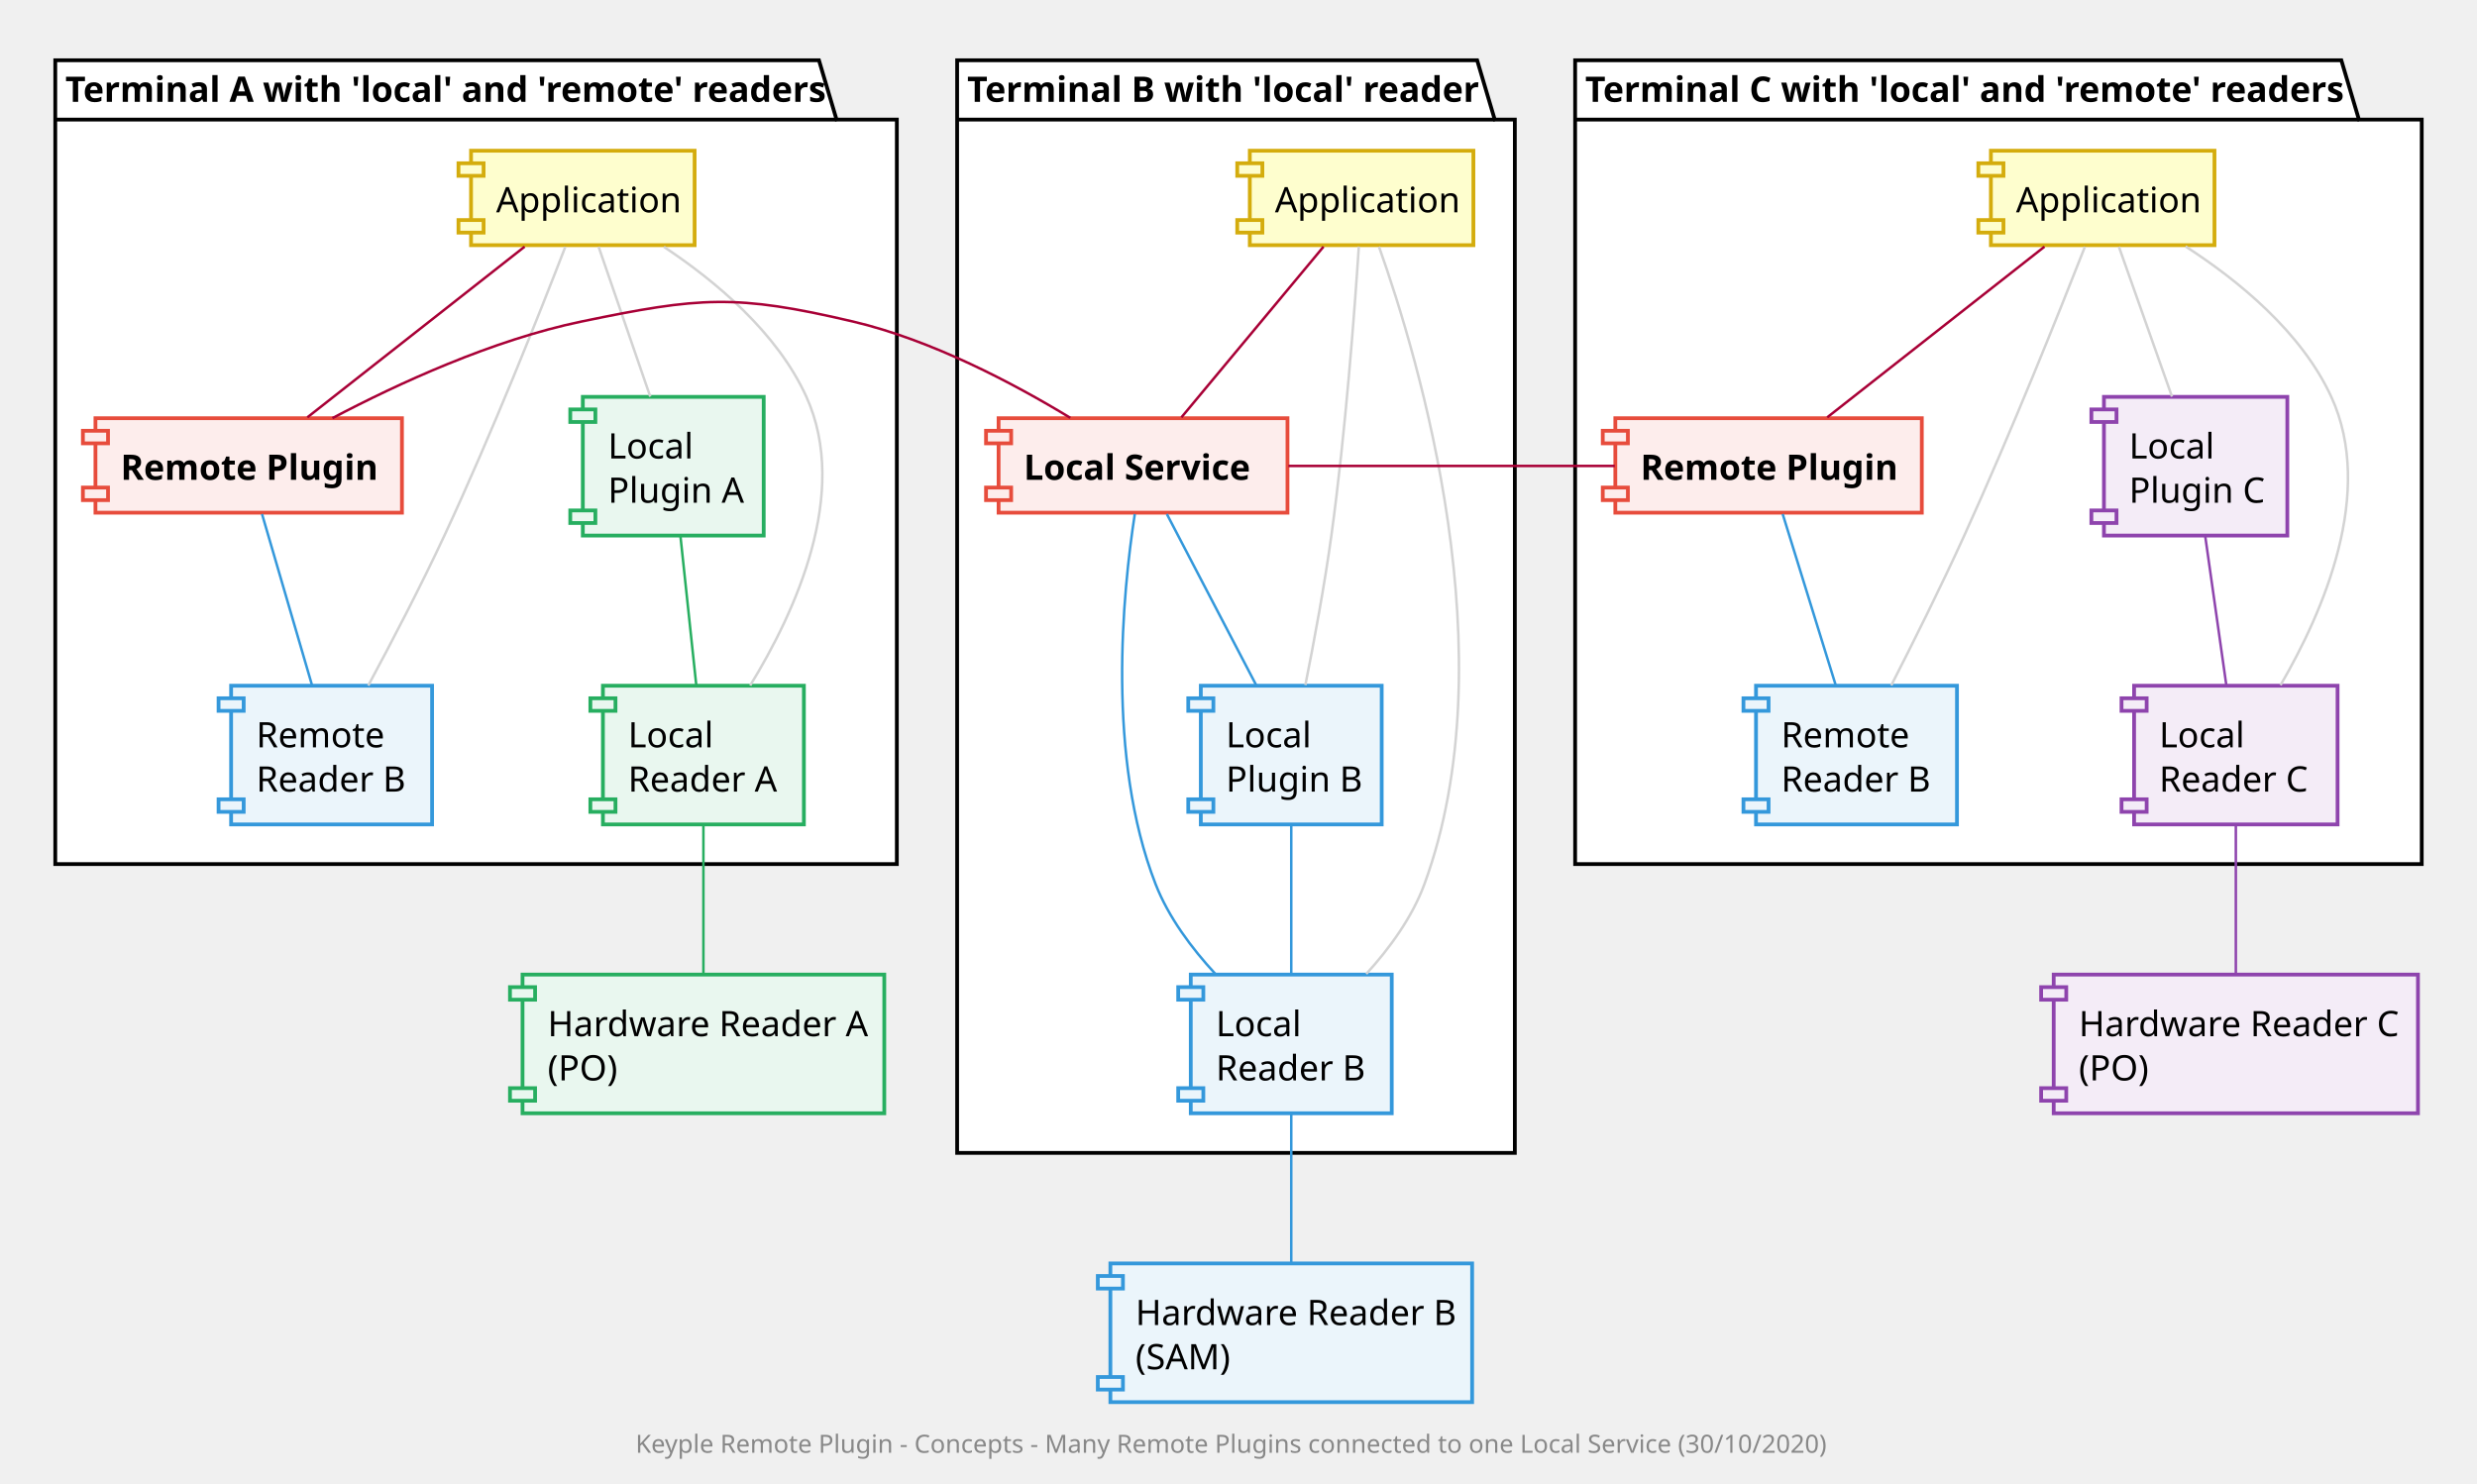
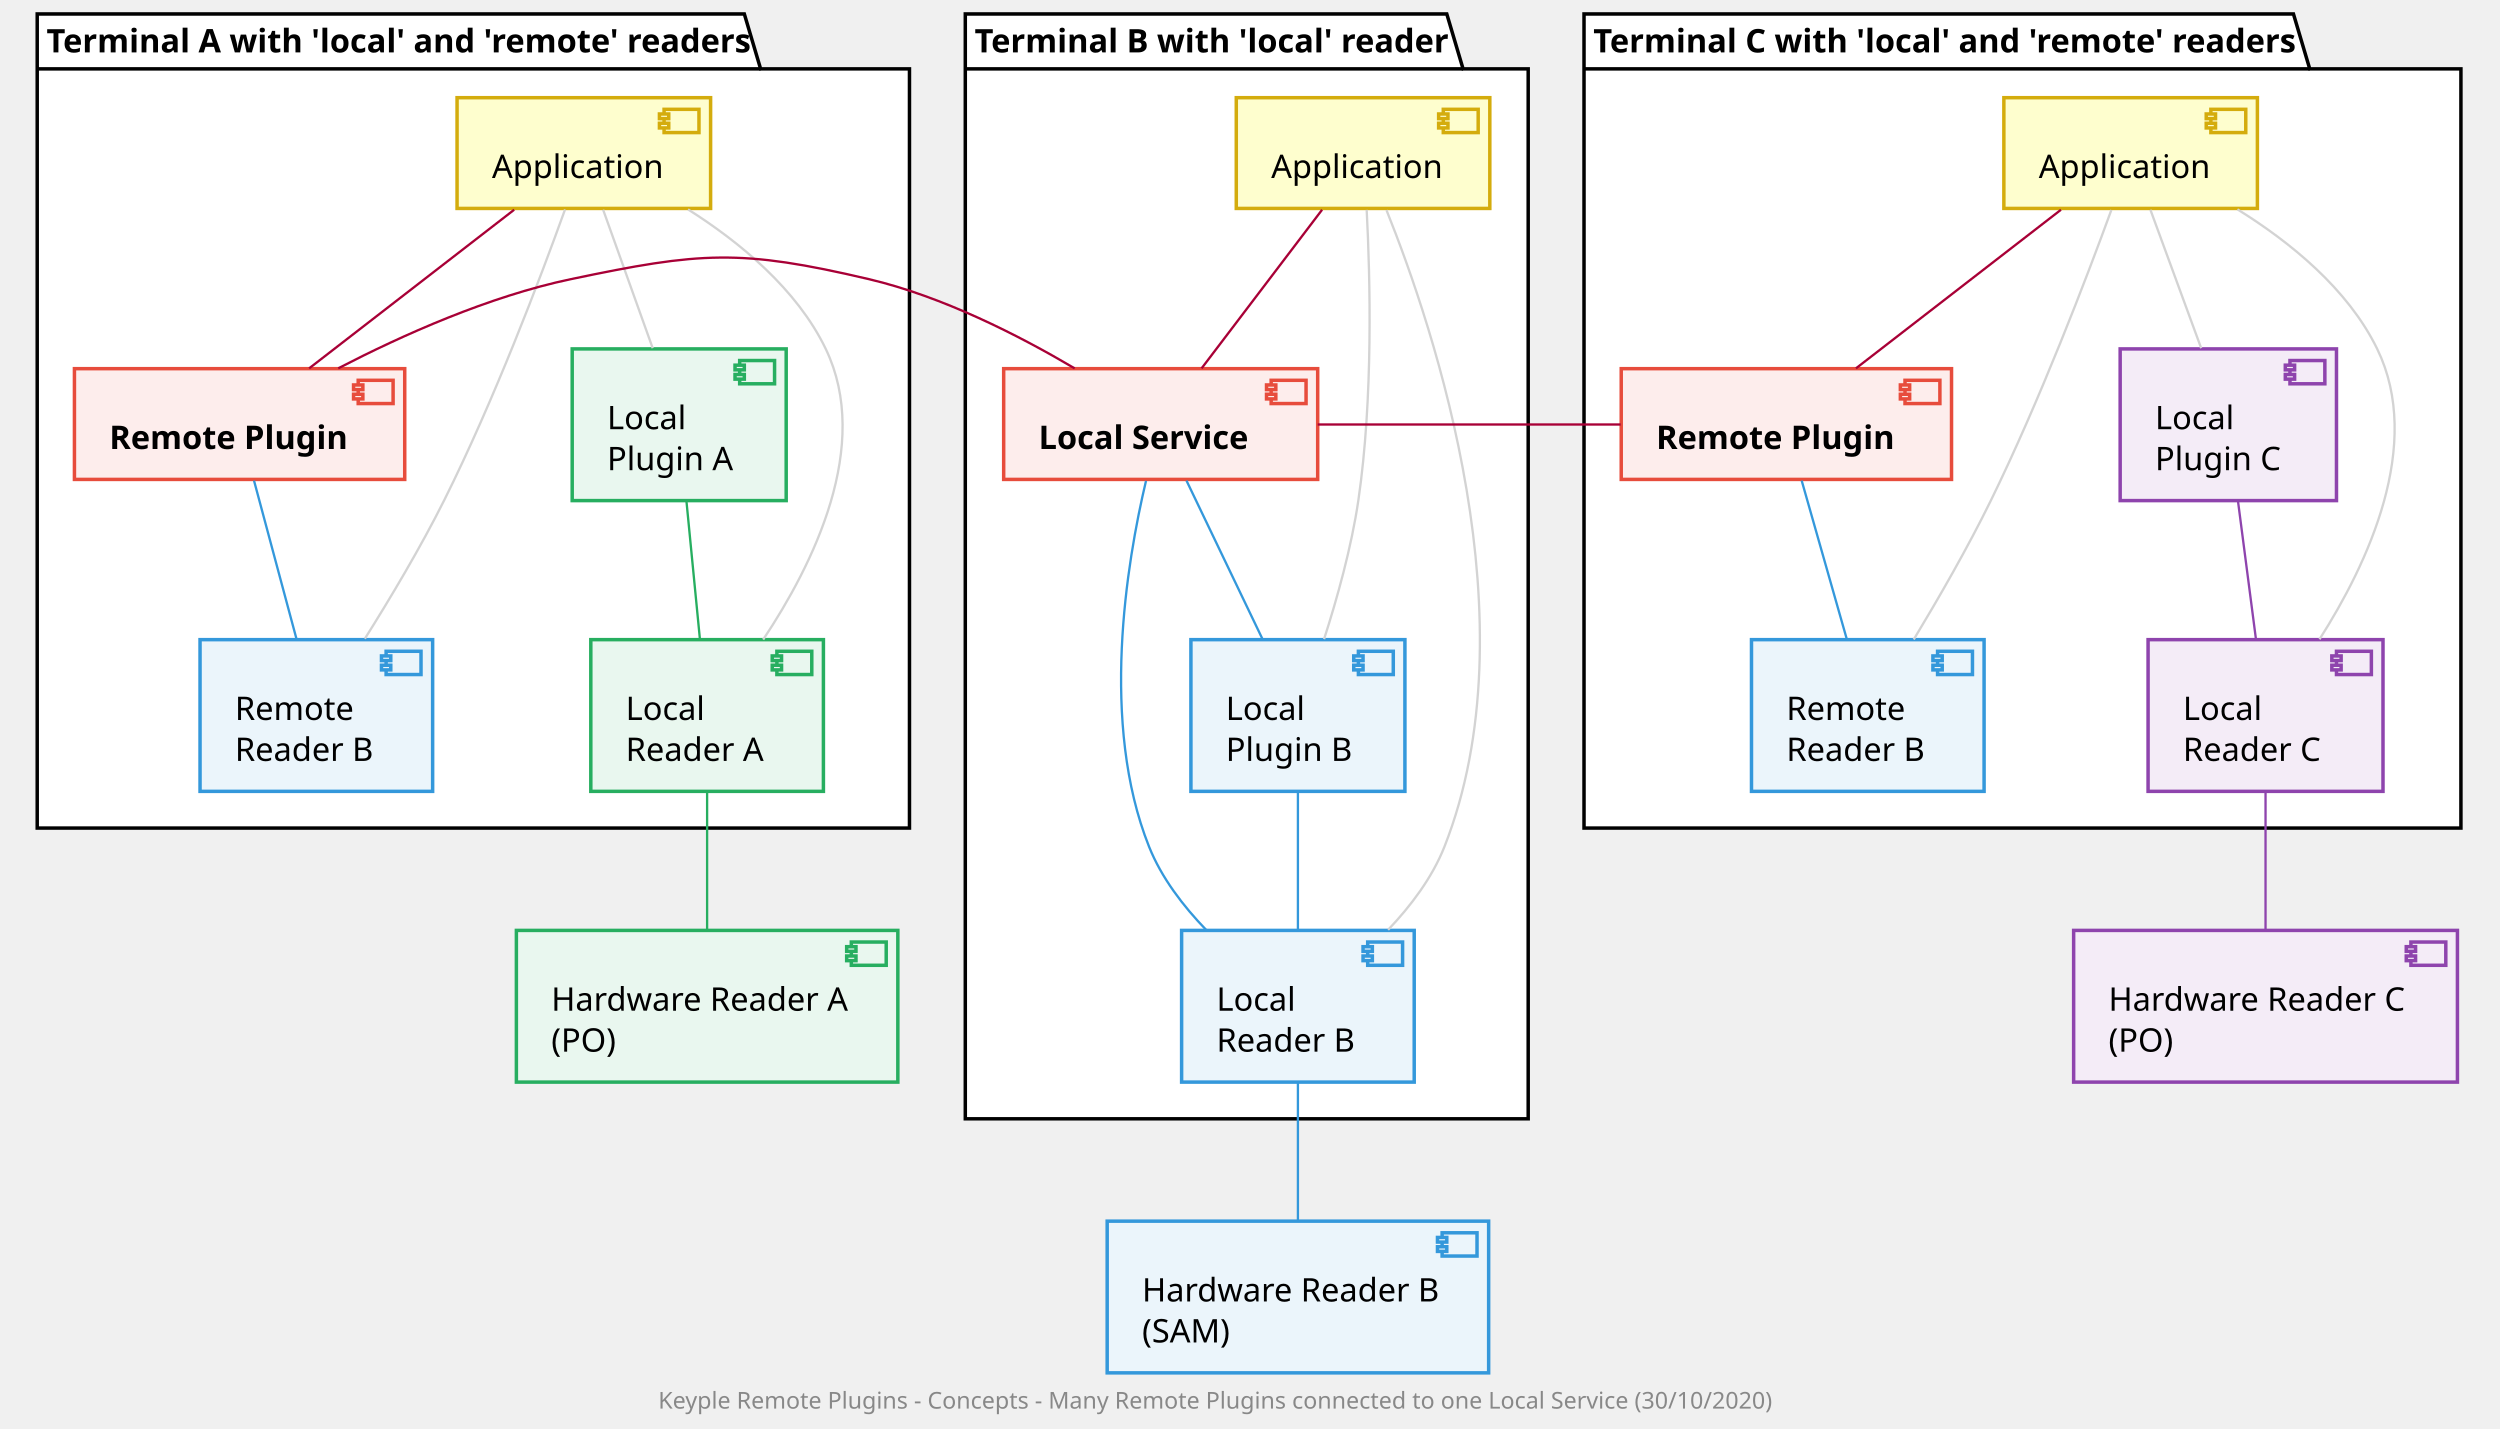
- <svg xmlns="http://www.w3.org/2000/svg" contentScriptType="application/ecmascript" contentStyleType="text/css" height="1477.5px" preserveAspectRatio="none" style="width:2465px;height:1477px;" version="1.1" viewBox="0 0 2465 1477" width="2465px" zoomAndPan="magnify">
+ <svg xmlns="http://www.w3.org/2000/svg" contentScriptType="application/ecmascript" contentStyleType="text/css" height="1535px" preserveAspectRatio="none" style="width:2687px;height:1535px;" version="1.1" viewBox="0 0 2687 1535" width="2687.5px" zoomAndPan="magnify">
  <defs />
  <g>
-     <polygon fill="#FFFFFF" points="55,60,815,60,832.5,119.023,892.5,119.023,892.5,860,55,860,55,60" style="stroke: #000000; stroke-width: 3.75;" />
-     <line style="stroke: #000000; stroke-width: 3.75;" x1="55" x2="832.5" y1="119.023" y2="119.023" />
-     <text fill="#000000" font-family="sans-serif" font-size="35" font-weight="bold" lengthAdjust="spacingAndGlyphs" textLength="745" x="65" y="101.333">Terminal A with 'local' and 'remote' readers</text>
-     <polygon fill="#FFFFFF" points="952.5,60,1470,60,1487.5,119.023,1507.5,119.023,1507.5,1147.5,952.5,1147.5,952.5,60" style="stroke: #000000; stroke-width: 3.75;" />
-     <line style="stroke: #000000; stroke-width: 3.75;" x1="952.5" x2="1487.5" y1="119.023" y2="119.023" />
-     <text fill="#000000" font-family="sans-serif" font-size="35" font-weight="bold" lengthAdjust="spacingAndGlyphs" textLength="502.5" x="962.5" y="101.333">Terminal B with 'local' reader</text>
-     <polygon fill="#FFFFFF" points="1567.5,60,2330,60,2347.5,119.023,2410,119.023,2410,860,1567.5,860,1567.5,60" style="stroke: #000000; stroke-width: 3.75;" />
-     <line style="stroke: #000000; stroke-width: 3.75;" x1="1567.5" x2="2347.5" y1="119.023" y2="119.023" />
-     <text fill="#000000" font-family="sans-serif" font-size="35" font-weight="bold" lengthAdjust="spacingAndGlyphs" textLength="747.5" x="1577.5" y="101.333">Terminal C with 'local' and 'remote' readers</text>
-     <rect fill="#FEFECE" height="94.023" style="stroke: #D4AC0D; stroke-width: 3.75;" width="222.5" x="468.75" y="150" />
-     <rect fill="#FEFECE" height="12.5" style="stroke: #D4AC0D; stroke-width: 3.75;" width="25" x="456.25" y="162.5" />
-     <rect fill="#FEFECE" height="12.5" style="stroke: #D4AC0D; stroke-width: 3.75;" width="25" x="456.25" y="219.023" />
-     <text fill="#000000" font-family="sans-serif" font-size="35" lengthAdjust="spacingAndGlyphs" textLength="172.5" x="493.75" y="211.333">Application</text>
-     <rect fill="#FDEDEC" height="94.023" style="stroke: #E74C3C; stroke-width: 3.75;" width="305" x="95" y="416.25" />
-     <rect fill="#FDEDEC" height="12.5" style="stroke: #E74C3C; stroke-width: 3.75;" width="25" x="82.5" y="428.75" />
-     <rect fill="#FDEDEC" height="12.5" style="stroke: #E74C3C; stroke-width: 3.75;" width="25" x="82.5" y="485.273" />
-     <text fill="#000000" font-family="sans-serif" font-size="35" font-weight="bold" lengthAdjust="spacingAndGlyphs" textLength="255" x="120" y="477.583">Remote Plugin</text>
-     <rect fill="#EBF5FB" height="138.047" style="stroke: #3498DB; stroke-width: 3.75;" width="200" x="230" y="682.5" />
-     <rect fill="#EBF5FB" height="12.5" style="stroke: #3498DB; stroke-width: 3.75;" width="25" x="217.5" y="695" />
-     <rect fill="#EBF5FB" height="12.5" style="stroke: #3498DB; stroke-width: 3.75;" width="25" x="217.5" y="795.547" />
-     <text fill="#000000" font-family="sans-serif" font-size="35" lengthAdjust="spacingAndGlyphs" textLength="122.5" x="255" y="743.833">Remote</text>
-     <text fill="#000000" font-family="sans-serif" font-size="35" lengthAdjust="spacingAndGlyphs" textLength="150" x="255" y="787.856">Reader B</text>
-     <rect fill="#E9F7EF" height="138.047" style="stroke: #27AE60; stroke-width: 3.75;" width="180" x="580" y="395" />
-     <rect fill="#E9F7EF" height="12.5" style="stroke: #27AE60; stroke-width: 3.75;" width="25" x="567.5" y="407.5" />
-     <rect fill="#E9F7EF" height="12.5" style="stroke: #27AE60; stroke-width: 3.75;" width="25" x="567.5" y="508.047" />
-     <text fill="#000000" font-family="sans-serif" font-size="35" lengthAdjust="spacingAndGlyphs" textLength="85" x="605" y="456.333">Local</text>
-     <text fill="#000000" font-family="sans-serif" font-size="35" lengthAdjust="spacingAndGlyphs" textLength="130" x="605" y="500.356">Plugin A</text>
-     <rect fill="#E9F7EF" height="138.047" style="stroke: #27AE60; stroke-width: 3.75;" width="200" x="600" y="682.5" />
-     <rect fill="#E9F7EF" height="12.5" style="stroke: #27AE60; stroke-width: 3.75;" width="25" x="587.5" y="695" />
-     <rect fill="#E9F7EF" height="12.5" style="stroke: #27AE60; stroke-width: 3.75;" width="25" x="587.5" y="795.547" />
-     <text fill="#000000" font-family="sans-serif" font-size="35" lengthAdjust="spacingAndGlyphs" textLength="85" x="625" y="743.833">Local</text>
-     <text fill="#000000" font-family="sans-serif" font-size="35" lengthAdjust="spacingAndGlyphs" textLength="150" x="625" y="787.856">Reader A</text>
-     <rect fill="#FEFECE" height="94.023" style="stroke: #D4AC0D; stroke-width: 3.75;" width="222.5" x="1243.75" y="150" />
-     <rect fill="#FEFECE" height="12.5" style="stroke: #D4AC0D; stroke-width: 3.75;" width="25" x="1231.25" y="162.5" />
-     <rect fill="#FEFECE" height="12.5" style="stroke: #D4AC0D; stroke-width: 3.75;" width="25" x="1231.25" y="219.023" />
-     <text fill="#000000" font-family="sans-serif" font-size="35" lengthAdjust="spacingAndGlyphs" textLength="172.5" x="1268.75" y="211.333">Application</text>
-     <rect fill="#FDEDEC" height="94.023" style="stroke: #E74C3C; stroke-width: 3.75;" width="287.5" x="993.75" y="416.25" />
-     <rect fill="#FDEDEC" height="12.5" style="stroke: #E74C3C; stroke-width: 3.75;" width="25" x="981.25" y="428.75" />
-     <rect fill="#FDEDEC" height="12.5" style="stroke: #E74C3C; stroke-width: 3.75;" width="25" x="981.25" y="485.273" />
-     <text fill="#000000" font-family="sans-serif" font-size="35" font-weight="bold" lengthAdjust="spacingAndGlyphs" textLength="237.5" x="1018.75" y="477.583">Local Service</text>
-     <rect fill="#EBF5FB" height="138.047" style="stroke: #3498DB; stroke-width: 3.75;" width="180" x="1195" y="682.5" />
-     <rect fill="#EBF5FB" height="12.5" style="stroke: #3498DB; stroke-width: 3.75;" width="25" x="1182.5" y="695" />
-     <rect fill="#EBF5FB" height="12.5" style="stroke: #3498DB; stroke-width: 3.75;" width="25" x="1182.5" y="795.547" />
-     <text fill="#000000" font-family="sans-serif" font-size="35" lengthAdjust="spacingAndGlyphs" textLength="85" x="1220" y="743.833">Local</text>
-     <text fill="#000000" font-family="sans-serif" font-size="35" lengthAdjust="spacingAndGlyphs" textLength="130" x="1220" y="787.856">Plugin B</text>
-     <rect fill="#EBF5FB" height="138.047" style="stroke: #3498DB; stroke-width: 3.75;" width="200" x="1185" y="970" />
-     <rect fill="#EBF5FB" height="12.5" style="stroke: #3498DB; stroke-width: 3.75;" width="25" x="1172.5" y="982.5" />
-     <rect fill="#EBF5FB" height="12.5" style="stroke: #3498DB; stroke-width: 3.75;" width="25" x="1172.5" y="1083.047" />
-     <text fill="#000000" font-family="sans-serif" font-size="35" lengthAdjust="spacingAndGlyphs" textLength="85" x="1210" y="1031.333">Local</text>
-     <text fill="#000000" font-family="sans-serif" font-size="35" lengthAdjust="spacingAndGlyphs" textLength="150" x="1210" y="1075.356">Reader B</text>
-     <rect fill="#FEFECE" height="94.023" style="stroke: #D4AC0D; stroke-width: 3.75;" width="222.5" x="1981.25" y="150" />
-     <rect fill="#FEFECE" height="12.5" style="stroke: #D4AC0D; stroke-width: 3.75;" width="25" x="1968.75" y="162.5" />
-     <rect fill="#FEFECE" height="12.5" style="stroke: #D4AC0D; stroke-width: 3.75;" width="25" x="1968.75" y="219.023" />
-     <text fill="#000000" font-family="sans-serif" font-size="35" lengthAdjust="spacingAndGlyphs" textLength="172.5" x="2006.25" y="211.333">Application</text>
-     <rect fill="#FDEDEC" height="94.023" style="stroke: #E74C3C; stroke-width: 3.75;" width="305" x="1607.5" y="416.25" />
-     <rect fill="#FDEDEC" height="12.5" style="stroke: #E74C3C; stroke-width: 3.75;" width="25" x="1595" y="428.75" />
-     <rect fill="#FDEDEC" height="12.5" style="stroke: #E74C3C; stroke-width: 3.75;" width="25" x="1595" y="485.273" />
-     <text fill="#000000" font-family="sans-serif" font-size="35" font-weight="bold" lengthAdjust="spacingAndGlyphs" textLength="255" x="1632.5" y="477.583">Remote Plugin</text>
-     <rect fill="#EBF5FB" height="138.047" style="stroke: #3498DB; stroke-width: 3.75;" width="200" x="1747.5" y="682.5" />
-     <rect fill="#EBF5FB" height="12.5" style="stroke: #3498DB; stroke-width: 3.75;" width="25" x="1735" y="695" />
-     <rect fill="#EBF5FB" height="12.5" style="stroke: #3498DB; stroke-width: 3.75;" width="25" x="1735" y="795.547" />
-     <text fill="#000000" font-family="sans-serif" font-size="35" lengthAdjust="spacingAndGlyphs" textLength="122.5" x="1772.5" y="743.833">Remote</text>
-     <text fill="#000000" font-family="sans-serif" font-size="35" lengthAdjust="spacingAndGlyphs" textLength="150" x="1772.5" y="787.856">Reader B</text>
-     <rect fill="#F4ECF7" height="138.047" style="stroke: #8E44AD; stroke-width: 3.75;" width="182.5" x="2093.75" y="395" />
-     <rect fill="#F4ECF7" height="12.5" style="stroke: #8E44AD; stroke-width: 3.75;" width="25" x="2081.25" y="407.5" />
-     <rect fill="#F4ECF7" height="12.5" style="stroke: #8E44AD; stroke-width: 3.75;" width="25" x="2081.25" y="508.047" />
-     <text fill="#000000" font-family="sans-serif" font-size="35" lengthAdjust="spacingAndGlyphs" textLength="85" x="2118.75" y="456.333">Local</text>
-     <text fill="#000000" font-family="sans-serif" font-size="35" lengthAdjust="spacingAndGlyphs" textLength="132.5" x="2118.75" y="500.356">Plugin C</text>
-     <rect fill="#F4ECF7" height="138.047" style="stroke: #8E44AD; stroke-width: 3.75;" width="202.5" x="2123.75" y="682.5" />
-     <rect fill="#F4ECF7" height="12.5" style="stroke: #8E44AD; stroke-width: 3.75;" width="25" x="2111.25" y="695" />
-     <rect fill="#F4ECF7" height="12.5" style="stroke: #8E44AD; stroke-width: 3.75;" width="25" x="2111.25" y="795.547" />
-     <text fill="#000000" font-family="sans-serif" font-size="35" lengthAdjust="spacingAndGlyphs" textLength="85" x="2148.75" y="743.833">Local</text>
-     <text fill="#000000" font-family="sans-serif" font-size="35" lengthAdjust="spacingAndGlyphs" textLength="152.5" x="2148.75" y="787.856">Reader C</text>
-     <rect fill="#E9F7EF" height="138.047" style="stroke: #27AE60; stroke-width: 3.75;" width="360" x="520" y="970" />
-     <rect fill="#E9F7EF" height="12.5" style="stroke: #27AE60; stroke-width: 3.75;" width="25" x="507.5" y="982.5" />
-     <rect fill="#E9F7EF" height="12.5" style="stroke: #27AE60; stroke-width: 3.75;" width="25" x="507.5" y="1083.047" />
-     <text fill="#000000" font-family="sans-serif" font-size="35" lengthAdjust="spacingAndGlyphs" textLength="310" x="545" y="1031.333">Hardware Reader A</text>
-     <text fill="#000000" font-family="sans-serif" font-size="35" lengthAdjust="spacingAndGlyphs" textLength="75" x="545" y="1075.356">(PO)</text>
-     <rect fill="#EBF5FB" height="138.047" style="stroke: #3498DB; stroke-width: 3.75;" width="360" x="1105" y="1257.5" />
-     <rect fill="#EBF5FB" height="12.5" style="stroke: #3498DB; stroke-width: 3.75;" width="25" x="1092.5" y="1270" />
-     <rect fill="#EBF5FB" height="12.5" style="stroke: #3498DB; stroke-width: 3.75;" width="25" x="1092.5" y="1370.547" />
-     <text fill="#000000" font-family="sans-serif" font-size="35" lengthAdjust="spacingAndGlyphs" textLength="310" x="1130" y="1318.833">Hardware Reader B</text>
-     <text fill="#000000" font-family="sans-serif" font-size="35" lengthAdjust="spacingAndGlyphs" textLength="97.5" x="1130" y="1362.856">(SAM)</text>
-     <rect fill="#F4ECF7" height="138.047" style="stroke: #8E44AD; stroke-width: 3.75;" width="362.5" x="2043.75" y="970" />
-     <rect fill="#F4ECF7" height="12.5" style="stroke: #8E44AD; stroke-width: 3.75;" width="25" x="2031.25" y="982.5" />
-     <rect fill="#F4ECF7" height="12.5" style="stroke: #8E44AD; stroke-width: 3.75;" width="25" x="2031.25" y="1083.047" />
-     <text fill="#000000" font-family="sans-serif" font-size="35" lengthAdjust="spacingAndGlyphs" textLength="312.5" x="2068.75" y="1031.333">Hardware Reader C</text>
-     <text fill="#000000" font-family="sans-serif" font-size="35" lengthAdjust="spacingAndGlyphs" textLength="75" x="2068.75" y="1075.356">(PO)</text>
-     <path d="M522.082,245.507 C461.428,293.165 366.692,367.598 305.87,415.387 " fill="none" id="appA-remotePluginA" style="stroke: #A80036; stroke-width: 2.5;" />
-     <path d="M562.56,245.722 C537.585,310.33 489.45,431.707 442.5,532.5 C418.735,583.523 389.298,639.898 366.498,682.293 " fill="none" id="appA-remoteReaderA" style="stroke: #D3D3D3; stroke-width: 2.5;" />
-     <path d="M595.678,245.507 C609.88,286.733 630.982,347.993 647.077,394.712 " fill="none" id="appA-localPluginA" style="stroke: #D3D3D3; stroke-width: 2.5;" />
-     <path d="M660.702,245.688 C711.768,279.567 773.447,330.908 802.5,395 C845.925,490.8 791.22,609.548 746.565,682.195 " fill="none" id="appA-localReaderA" style="stroke: #D3D3D3; stroke-width: 2.5;" />
-     <path d="M260.755,511.637 C274.238,557.805 295.275,629.84 310.625,682.405 " fill="none" id="remotePluginA-remoteReaderA" style="stroke: #3498DB; stroke-width: 2.5;" />
-     <path d="M677.11,533.197 C681.893,578.232 688.17,637.35 692.942,682.283 " fill="none" id="localPluginA-localReaderA" style="stroke: #27AE60; stroke-width: 2.5;" />
-     <path d="M700,820.697 C700,865.732 700,924.85 700,969.783 " fill="none" id="localReaderA-readerA" style="stroke: #27AE60; stroke-width: 2.5;" />
-     <path d="M330.8,416.175 C395.95,381.842 490.055,338.415 578.75,320 C696.245,295.605 731.938,292.53 848.75,320 C927.247,338.46 1008.798,381.635 1065.13,415.88 " fill="none" id="remotePluginA-localServiceB" style="stroke: #A80036; stroke-width: 2.5;" />
-     <path d="M1317.115,245.507 C1277.438,293.165 1215.47,367.598 1175.68,415.387 " fill="none" id="appB-localServiceB" style="stroke: #A80036; stroke-width: 2.5;" />
-     <path d="M1352.25,245.327 C1348.055,309.465 1339.033,430.29 1325,532.5 C1318.092,582.808 1307.565,639.212 1299.045,681.798 " fill="none" id="appB-localPluginB" style="stroke: #D3D3D3; stroke-width: 2.5;" />
-     <path d="M1372.293,245.49 C1412.092,357.41 1500.602,653.51 1417.5,880 C1405.37,913.058 1382.807,943.913 1359.693,969.327 " fill="none" id="appB-localReaderB" style="stroke: #D3D3D3; stroke-width: 2.5;" />
-     <path d="M1161.197,511.637 C1185.303,557.805 1222.915,629.84 1250.36,682.405 " fill="none" id="localServiceB-localPluginB" style="stroke: #3498DB; stroke-width: 2.5;" />
-     <path d="M1129.3,511.673 C1117.213,589.98 1100.97,754.105 1150,880 C1162.88,913.072 1185.987,943.933 1209.485,969.345 " fill="none" id="localServiceB-localReaderB" style="stroke: #3498DB; stroke-width: 2.5;" />
-     <path d="M1285,820.697 C1285,865.732 1285,924.85 1285,969.783 " fill="none" id="localPluginB-localReaderB" style="stroke: #3498DB; stroke-width: 2.5;" />
-     <path d="M1285,1108.197 C1285,1153.231 1285,1212.35 1285,1257.282 " fill="none" id="localReaderB-readerB" style="stroke: #3498DB; stroke-width: 2.5;" />
-     <path d="M1282.182,463.75 C1390.438,463.75 1498.693,463.75 1606.95,463.75 " fill="none" id="localServiceB-remotePluginC" style="stroke: #A80036; stroke-width: 2.5;" />
-     <path d="M2034.582,245.507 C1973.928,293.165 1879.193,367.598 1818.37,415.387 " fill="none" id="appC-remotePluginC" style="stroke: #A80036; stroke-width: 2.5;" />
-     <path d="M2074.802,245.602 C2049.52,310.07 2001.02,431.28 1955,532.5 C1931.92,583.263 1903.807,639.648 1882.118,682.112 " fill="none" id="appC-remoteReaderC" style="stroke: #D3D3D3; stroke-width: 2.5;" />
-     <path d="M2108.613,245.507 C2123.21,286.733 2144.9,347.993 2161.443,394.712 " fill="none" id="appC-localPluginC" style="stroke: #D3D3D3; stroke-width: 2.5;" />
-     <path d="M2174.968,245.262 C2227.16,278.957 2290.22,330.252 2320,395 C2363.71,490.038 2312.02,609.003 2269.485,681.903 " fill="none" id="appC-localReaderC" style="stroke: #D3D3D3; stroke-width: 2.5;" />
-     <path d="M1774.057,511.637 C1788.358,557.805 1810.67,629.84 1826.95,682.405 " fill="none" id="remotePluginC-remoteReaderC" style="stroke: #3498DB; stroke-width: 2.5;" />
-     <path d="M2194.48,533.197 C2200.855,578.232 2209.227,637.35 2215.588,682.283 " fill="none" id="localPluginC-localReaderC" style="stroke: #8E44AD; stroke-width: 2.5;" />
-     <path d="M2225,820.697 C2225,865.732 2225,924.85 2225,969.783 " fill="none" id="localReaderC-readerC" style="stroke: #8E44AD; stroke-width: 2.5;" />
-     <text fill="#888888" font-family="sans-serif" font-size="25" lengthAdjust="spacingAndGlyphs" textLength="1230" x="632.5" y="1445.952">Keyple Remote Plugin - Concepts - Many Remote Plugins connected to one Local Service (30/10/2020)</text>
+     <polygon fill="#FFFFFF" points="40,15,800,15,817.5,74.023,977.5,74.023,977.5,890,40,890,40,15" style="stroke: #000000; stroke-width: 3.75;" />
+     <line style="stroke: #000000; stroke-width: 3.75;" x1="40" x2="817.5" y1="74.023" y2="74.023" />
+     <text fill="#000000" font-family="sans-serif" font-size="35" font-weight="bold" lengthAdjust="spacingAndGlyphs" textLength="745" x="50" y="56.333">Terminal A with 'local' and 'remote' readers</text>
+     <polygon fill="#FFFFFF" points="1037.5,15,1555,15,1572.5,74.023,1642.5,74.023,1642.5,1202.5,1037.5,1202.5,1037.5,15" style="stroke: #000000; stroke-width: 3.75;" />
+     <line style="stroke: #000000; stroke-width: 3.75;" x1="1037.5" x2="1572.5" y1="74.023" y2="74.023" />
+     <text fill="#000000" font-family="sans-serif" font-size="35" font-weight="bold" lengthAdjust="spacingAndGlyphs" textLength="502.5" x="1047.5" y="56.333">Terminal B with 'local' reader</text>
+     <polygon fill="#FFFFFF" points="1702.5,15,2465,15,2482.5,74.023,2645,74.023,2645,890,1702.5,890,1702.5,15" style="stroke: #000000; stroke-width: 3.75;" />
+     <line style="stroke: #000000; stroke-width: 3.75;" x1="1702.5" x2="2482.5" y1="74.023" y2="74.023" />
+     <text fill="#000000" font-family="sans-serif" font-size="35" font-weight="bold" lengthAdjust="spacingAndGlyphs" textLength="747.5" x="1712.5" y="56.333">Terminal C with 'local' and 'remote' readers</text>
+     <rect fill="#FEFECE" height="119.023" style="stroke: #D4AC0D; stroke-width: 3.75;" width="272.5" x="491.25" y="105" />
+     <rect fill="#FEFECE" height="25" style="stroke: #D4AC0D; stroke-width: 3.75;" width="37.5" x="713.75" y="117.5" />
+     <rect fill="#FEFECE" height="5" style="stroke: #D4AC0D; stroke-width: 3.75;" width="10" x="708.75" y="122.5" />
+     <rect fill="#FEFECE" height="5" style="stroke: #D4AC0D; stroke-width: 3.75;" width="10" x="708.75" y="132.5" />
+     <text fill="#000000" font-family="sans-serif" font-size="35" lengthAdjust="spacingAndGlyphs" textLength="172.5" x="528.75" y="191.333">Application</text>
+     <rect fill="#FDEDEC" height="119.023" style="stroke: #E74C3C; stroke-width: 3.75;" width="355" x="80" y="396.25" />
+     <rect fill="#FDEDEC" height="25" style="stroke: #E74C3C; stroke-width: 3.75;" width="37.5" x="385" y="408.75" />
+     <rect fill="#FDEDEC" height="5" style="stroke: #E74C3C; stroke-width: 3.75;" width="10" x="380" y="413.75" />
+     <rect fill="#FDEDEC" height="5" style="stroke: #E74C3C; stroke-width: 3.75;" width="10" x="380" y="423.75" />
+     <text fill="#000000" font-family="sans-serif" font-size="35" font-weight="bold" lengthAdjust="spacingAndGlyphs" textLength="255" x="117.5" y="482.583">Remote Plugin</text>
+     <rect fill="#EBF5FB" height="163.047" style="stroke: #3498DB; stroke-width: 3.75;" width="250" x="215" y="687.5" />
+     <rect fill="#EBF5FB" height="25" style="stroke: #3498DB; stroke-width: 3.75;" width="37.5" x="415" y="700" />
+     <rect fill="#EBF5FB" height="5" style="stroke: #3498DB; stroke-width: 3.75;" width="10" x="410" y="705" />
+     <rect fill="#EBF5FB" height="5" style="stroke: #3498DB; stroke-width: 3.75;" width="10" x="410" y="715" />
+     <text fill="#000000" font-family="sans-serif" font-size="35" lengthAdjust="spacingAndGlyphs" textLength="122.5" x="252.5" y="773.833">Remote</text>
+     <text fill="#000000" font-family="sans-serif" font-size="35" lengthAdjust="spacingAndGlyphs" textLength="150" x="252.5" y="817.856">Reader B</text>
+     <rect fill="#E9F7EF" height="163.047" style="stroke: #27AE60; stroke-width: 3.75;" width="230" x="615" y="375" />
+     <rect fill="#E9F7EF" height="25" style="stroke: #27AE60; stroke-width: 3.75;" width="37.5" x="795" y="387.5" />
+     <rect fill="#E9F7EF" height="5" style="stroke: #27AE60; stroke-width: 3.75;" width="10" x="790" y="392.5" />
+     <rect fill="#E9F7EF" height="5" style="stroke: #27AE60; stroke-width: 3.75;" width="10" x="790" y="402.5" />
+     <text fill="#000000" font-family="sans-serif" font-size="35" lengthAdjust="spacingAndGlyphs" textLength="85" x="652.5" y="461.333">Local</text>
+     <text fill="#000000" font-family="sans-serif" font-size="35" lengthAdjust="spacingAndGlyphs" textLength="130" x="652.5" y="505.356">Plugin A</text>
+     <rect fill="#E9F7EF" height="163.047" style="stroke: #27AE60; stroke-width: 3.75;" width="250" x="635" y="687.5" />
+     <rect fill="#E9F7EF" height="25" style="stroke: #27AE60; stroke-width: 3.75;" width="37.5" x="835" y="700" />
+     <rect fill="#E9F7EF" height="5" style="stroke: #27AE60; stroke-width: 3.75;" width="10" x="830" y="705" />
+     <rect fill="#E9F7EF" height="5" style="stroke: #27AE60; stroke-width: 3.75;" width="10" x="830" y="715" />
+     <text fill="#000000" font-family="sans-serif" font-size="35" lengthAdjust="spacingAndGlyphs" textLength="85" x="672.5" y="773.833">Local</text>
+     <text fill="#000000" font-family="sans-serif" font-size="35" lengthAdjust="spacingAndGlyphs" textLength="150" x="672.5" y="817.856">Reader A</text>
+     <rect fill="#FEFECE" height="119.023" style="stroke: #D4AC0D; stroke-width: 3.75;" width="272.5" x="1328.75" y="105" />
+     <rect fill="#FEFECE" height="25" style="stroke: #D4AC0D; stroke-width: 3.75;" width="37.5" x="1551.25" y="117.5" />
+     <rect fill="#FEFECE" height="5" style="stroke: #D4AC0D; stroke-width: 3.75;" width="10" x="1546.25" y="122.5" />
+     <rect fill="#FEFECE" height="5" style="stroke: #D4AC0D; stroke-width: 3.75;" width="10" x="1546.25" y="132.5" />
+     <text fill="#000000" font-family="sans-serif" font-size="35" lengthAdjust="spacingAndGlyphs" textLength="172.5" x="1366.25" y="191.333">Application</text>
+     <rect fill="#FDEDEC" height="119.023" style="stroke: #E74C3C; stroke-width: 3.75;" width="337.5" x="1078.75" y="396.25" />
+     <rect fill="#FDEDEC" height="25" style="stroke: #E74C3C; stroke-width: 3.75;" width="37.5" x="1366.25" y="408.75" />
+     <rect fill="#FDEDEC" height="5" style="stroke: #E74C3C; stroke-width: 3.75;" width="10" x="1361.25" y="413.75" />
+     <rect fill="#FDEDEC" height="5" style="stroke: #E74C3C; stroke-width: 3.75;" width="10" x="1361.25" y="423.75" />
+     <text fill="#000000" font-family="sans-serif" font-size="35" font-weight="bold" lengthAdjust="spacingAndGlyphs" textLength="237.5" x="1116.25" y="482.583">Local Service</text>
+     <rect fill="#EBF5FB" height="163.047" style="stroke: #3498DB; stroke-width: 3.75;" width="230" x="1280" y="687.5" />
+     <rect fill="#EBF5FB" height="25" style="stroke: #3498DB; stroke-width: 3.75;" width="37.5" x="1460" y="700" />
+     <rect fill="#EBF5FB" height="5" style="stroke: #3498DB; stroke-width: 3.75;" width="10" x="1455" y="705" />
+     <rect fill="#EBF5FB" height="5" style="stroke: #3498DB; stroke-width: 3.75;" width="10" x="1455" y="715" />
+     <text fill="#000000" font-family="sans-serif" font-size="35" lengthAdjust="spacingAndGlyphs" textLength="85" x="1317.5" y="773.833">Local</text>
+     <text fill="#000000" font-family="sans-serif" font-size="35" lengthAdjust="spacingAndGlyphs" textLength="130" x="1317.5" y="817.856">Plugin B</text>
+     <rect fill="#EBF5FB" height="163.047" style="stroke: #3498DB; stroke-width: 3.75;" width="250" x="1270" y="1000" />
+     <rect fill="#EBF5FB" height="25" style="stroke: #3498DB; stroke-width: 3.75;" width="37.5" x="1470" y="1012.5" />
+     <rect fill="#EBF5FB" height="5" style="stroke: #3498DB; stroke-width: 3.75;" width="10" x="1465" y="1017.5" />
+     <rect fill="#EBF5FB" height="5" style="stroke: #3498DB; stroke-width: 3.75;" width="10" x="1465" y="1027.5" />
+     <text fill="#000000" font-family="sans-serif" font-size="35" lengthAdjust="spacingAndGlyphs" textLength="85" x="1307.5" y="1086.333">Local</text>
+     <text fill="#000000" font-family="sans-serif" font-size="35" lengthAdjust="spacingAndGlyphs" textLength="150" x="1307.5" y="1130.356">Reader B</text>
+     <rect fill="#FEFECE" height="119.023" style="stroke: #D4AC0D; stroke-width: 3.75;" width="272.5" x="2153.75" y="105" />
+     <rect fill="#FEFECE" height="25" style="stroke: #D4AC0D; stroke-width: 3.75;" width="37.5" x="2376.25" y="117.5" />
+     <rect fill="#FEFECE" height="5" style="stroke: #D4AC0D; stroke-width: 3.75;" width="10" x="2371.25" y="122.5" />
+     <rect fill="#FEFECE" height="5" style="stroke: #D4AC0D; stroke-width: 3.75;" width="10" x="2371.25" y="132.5" />
+     <text fill="#000000" font-family="sans-serif" font-size="35" lengthAdjust="spacingAndGlyphs" textLength="172.5" x="2191.25" y="191.333">Application</text>
+     <rect fill="#FDEDEC" height="119.023" style="stroke: #E74C3C; stroke-width: 3.75;" width="355" x="1742.5" y="396.25" />
+     <rect fill="#FDEDEC" height="25" style="stroke: #E74C3C; stroke-width: 3.75;" width="37.5" x="2047.5" y="408.75" />
+     <rect fill="#FDEDEC" height="5" style="stroke: #E74C3C; stroke-width: 3.75;" width="10" x="2042.5" y="413.75" />
+     <rect fill="#FDEDEC" height="5" style="stroke: #E74C3C; stroke-width: 3.75;" width="10" x="2042.5" y="423.75" />
+     <text fill="#000000" font-family="sans-serif" font-size="35" font-weight="bold" lengthAdjust="spacingAndGlyphs" textLength="255" x="1780" y="482.583">Remote Plugin</text>
+     <rect fill="#EBF5FB" height="163.047" style="stroke: #3498DB; stroke-width: 3.75;" width="250" x="1882.5" y="687.5" />
+     <rect fill="#EBF5FB" height="25" style="stroke: #3498DB; stroke-width: 3.75;" width="37.5" x="2082.5" y="700" />
+     <rect fill="#EBF5FB" height="5" style="stroke: #3498DB; stroke-width: 3.75;" width="10" x="2077.5" y="705" />
+     <rect fill="#EBF5FB" height="5" style="stroke: #3498DB; stroke-width: 3.75;" width="10" x="2077.5" y="715" />
+     <text fill="#000000" font-family="sans-serif" font-size="35" lengthAdjust="spacingAndGlyphs" textLength="122.5" x="1920" y="773.833">Remote</text>
+     <text fill="#000000" font-family="sans-serif" font-size="35" lengthAdjust="spacingAndGlyphs" textLength="150" x="1920" y="817.856">Reader B</text>
+     <rect fill="#F4ECF7" height="163.047" style="stroke: #8E44AD; stroke-width: 3.75;" width="232.5" x="2278.75" y="375" />
+     <rect fill="#F4ECF7" height="25" style="stroke: #8E44AD; stroke-width: 3.75;" width="37.5" x="2461.25" y="387.5" />
+     <rect fill="#F4ECF7" height="5" style="stroke: #8E44AD; stroke-width: 3.75;" width="10" x="2456.25" y="392.5" />
+     <rect fill="#F4ECF7" height="5" style="stroke: #8E44AD; stroke-width: 3.75;" width="10" x="2456.25" y="402.5" />
+     <text fill="#000000" font-family="sans-serif" font-size="35" lengthAdjust="spacingAndGlyphs" textLength="85" x="2316.25" y="461.333">Local</text>
+     <text fill="#000000" font-family="sans-serif" font-size="35" lengthAdjust="spacingAndGlyphs" textLength="132.5" x="2316.25" y="505.356">Plugin C</text>
+     <rect fill="#F4ECF7" height="163.047" style="stroke: #8E44AD; stroke-width: 3.75;" width="252.5" x="2308.75" y="687.5" />
+     <rect fill="#F4ECF7" height="25" style="stroke: #8E44AD; stroke-width: 3.75;" width="37.5" x="2511.25" y="700" />
+     <rect fill="#F4ECF7" height="5" style="stroke: #8E44AD; stroke-width: 3.75;" width="10" x="2506.25" y="705" />
+     <rect fill="#F4ECF7" height="5" style="stroke: #8E44AD; stroke-width: 3.75;" width="10" x="2506.25" y="715" />
+     <text fill="#000000" font-family="sans-serif" font-size="35" lengthAdjust="spacingAndGlyphs" textLength="85" x="2346.25" y="773.833">Local</text>
+     <text fill="#000000" font-family="sans-serif" font-size="35" lengthAdjust="spacingAndGlyphs" textLength="152.5" x="2346.25" y="817.856">Reader C</text>
+     <rect fill="#E9F7EF" height="163.047" style="stroke: #27AE60; stroke-width: 3.75;" width="410" x="555" y="1000" />
+     <rect fill="#E9F7EF" height="25" style="stroke: #27AE60; stroke-width: 3.75;" width="37.5" x="915" y="1012.5" />
+     <rect fill="#E9F7EF" height="5" style="stroke: #27AE60; stroke-width: 3.75;" width="10" x="910" y="1017.5" />
+     <rect fill="#E9F7EF" height="5" style="stroke: #27AE60; stroke-width: 3.75;" width="10" x="910" y="1027.5" />
+     <text fill="#000000" font-family="sans-serif" font-size="35" lengthAdjust="spacingAndGlyphs" textLength="310" x="592.5" y="1086.333">Hardware Reader A</text>
+     <text fill="#000000" font-family="sans-serif" font-size="35" lengthAdjust="spacingAndGlyphs" textLength="75" x="592.5" y="1130.356">(PO)</text>
+     <rect fill="#EBF5FB" height="163.047" style="stroke: #3498DB; stroke-width: 3.75;" width="410" x="1190" y="1312.5" />
+     <rect fill="#EBF5FB" height="25" style="stroke: #3498DB; stroke-width: 3.75;" width="37.5" x="1550" y="1325" />
+     <rect fill="#EBF5FB" height="5" style="stroke: #3498DB; stroke-width: 3.75;" width="10" x="1545" y="1330" />
+     <rect fill="#EBF5FB" height="5" style="stroke: #3498DB; stroke-width: 3.75;" width="10" x="1545" y="1340" />
+     <text fill="#000000" font-family="sans-serif" font-size="35" lengthAdjust="spacingAndGlyphs" textLength="310" x="1227.5" y="1398.833">Hardware Reader B</text>
+     <text fill="#000000" font-family="sans-serif" font-size="35" lengthAdjust="spacingAndGlyphs" textLength="97.5" x="1227.5" y="1442.856">(SAM)</text>
+     <rect fill="#F4ECF7" height="163.047" style="stroke: #8E44AD; stroke-width: 3.75;" width="412.5" x="2228.75" y="1000" />
+     <rect fill="#F4ECF7" height="25" style="stroke: #8E44AD; stroke-width: 3.75;" width="37.5" x="2591.25" y="1012.5" />
+     <rect fill="#F4ECF7" height="5" style="stroke: #8E44AD; stroke-width: 3.75;" width="10" x="2586.25" y="1017.5" />
+     <rect fill="#F4ECF7" height="5" style="stroke: #8E44AD; stroke-width: 3.75;" width="10" x="2586.25" y="1027.5" />
+     <text fill="#000000" font-family="sans-serif" font-size="35" lengthAdjust="spacingAndGlyphs" textLength="312.5" x="2266.25" y="1086.333">Hardware Reader C</text>
+     <text fill="#000000" font-family="sans-serif" font-size="35" lengthAdjust="spacingAndGlyphs" textLength="75" x="2266.25" y="1130.356">(PO)</text>
+     <path d="M552.625,225.428 C488.433,275.09 396.425,346.27 332.262,395.91 " fill="none" id="appA-remotePluginA" style="stroke: #A80036; stroke-width: 2.5;" />
+     <path d="M607.317,225.13 C580.745,298.965 531.077,430.223 477.5,537.5 C452.035,588.487 419.298,643.288 392.158,686.462 " fill="none" id="appA-remoteReaderA" style="stroke: #D3D3D3; stroke-width: 2.5;" />
+     <path d="M648.242,225.428 C663.57,268.228 684.617,327.012 701.52,374.215 " fill="none" id="appA-localPluginA" style="stroke: #D3D3D3; stroke-width: 2.5;" />
+     <path d="M739.492,225.07 C794.967,260.183 856.565,310.735 887.5,375 C937.388,478.64 874.095,606.668 820.253,687.418 " fill="none" id="appA-localReaderA" style="stroke: #D3D3D3; stroke-width: 2.5;" />
+     <path d="M273.017,516.587 C285.9,564.605 304.358,633.403 318.637,686.622 " fill="none" id="remotePluginA-remoteReaderA" style="stroke: #3498DB; stroke-width: 2.5;" />
+     <path d="M737.725,537.94 C742.205,583.85 747.825,641.465 752.3,687.33 " fill="none" id="localPluginA-localReaderA" style="stroke: #27AE60; stroke-width: 2.5;" />
+     <path d="M760,850.44 C760,896.35 760,953.965 760,999.83 " fill="none" id="localReaderA-readerA" style="stroke: #27AE60; stroke-width: 2.5;" />
+     <path d="M363.535,395.865 C432.418,360.197 525.508,318.5 613.75,300 C752.945,270.817 795.308,267.435 933.75,300 C1012.827,318.603 1094.753,360.293 1155.053,395.935 " fill="none" id="remotePluginA-localServiceB" style="stroke: #A80036; stroke-width: 2.5;" />
+     <path d="M1420.985,225.428 C1383.25,275.09 1329.165,346.27 1291.45,395.91 " fill="none" id="appB-localServiceB" style="stroke: #A80036; stroke-width: 2.5;" />
+     <path d="M1468.902,225.553 C1472.747,298.725 1475.985,428.168 1460,537.5 C1452.592,588.155 1437.112,643.408 1423.115,686.92 " fill="none" id="appB-localPluginB" style="stroke: #D3D3D3; stroke-width: 2.5;" />
+     <path d="M1490.17,225.798 C1541.807,354.325 1647.22,669.695 1552.5,910 C1539.42,943.183 1516.4,973.688 1491.93,999.367 " fill="none" id="appB-localReaderB" style="stroke: #D3D3D3; stroke-width: 2.5;" />
+     <path d="M1275.243,516.587 C1298.275,564.605 1331.277,633.403 1356.805,686.622 " fill="none" id="localServiceB-localPluginB" style="stroke: #3498DB; stroke-width: 2.5;" />
+     <path d="M1231.727,516.855 C1210.777,605.325 1182.172,777.505 1235,910 C1248.307,943.375 1271.7,973.942 1296.557,999.615 " fill="none" id="localServiceB-localReaderB" style="stroke: #3498DB; stroke-width: 2.5;" />
+     <path d="M1395,850.44 C1395,896.35 1395,953.965 1395,999.83 " fill="none" id="localPluginB-localReaderB" style="stroke: #3498DB; stroke-width: 2.5;" />
+     <path d="M1395,1162.94 C1395,1208.85 1395,1266.464 1395,1312.33 " fill="none" id="localReaderB-readerB" style="stroke: #3498DB; stroke-width: 2.5;" />
+     <path d="M1416.283,456.25 C1524.83,456.25 1633.38,456.25 1741.928,456.25 " fill="none" id="localServiceB-remotePluginC" style="stroke: #A80036; stroke-width: 2.5;" />
+     <path d="M2215.125,225.428 C2150.932,275.09 2058.925,346.27 1994.763,395.91 " fill="none" id="appC-remotePluginC" style="stroke: #A80036; stroke-width: 2.5;" />
+     <path d="M2269.31,225.635 C2242.39,299.442 2192.555,430.103 2140,537.5 C2114.985,588.617 2083.117,643.885 2056.903,687.288 " fill="none" id="appC-remoteReaderC" style="stroke: #D3D3D3; stroke-width: 2.5;" />
+     <path d="M2311.247,225.428 C2326.948,268.228 2348.512,327.012 2365.825,374.215 " fill="none" id="appC-localPluginC" style="stroke: #D3D3D3; stroke-width: 2.5;" />
+     <path d="M2404.775,225.005 C2461.122,259.96 2523.525,310.385 2555,375 C2605.1,477.837 2544.725,606.072 2493.005,687.087 " fill="none" id="appC-localReaderC" style="stroke: #D3D3D3; stroke-width: 2.5;" />
+     <path d="M1936.457,516.587 C1950.122,564.605 1969.697,633.403 1984.842,686.622 " fill="none" id="remotePluginC-remoteReaderC" style="stroke: #3498DB; stroke-width: 2.5;" />
+     <path d="M2405.3,537.94 C2411.273,583.85 2418.767,641.465 2424.735,687.33 " fill="none" id="localPluginC-localReaderC" style="stroke: #8E44AD; stroke-width: 2.5;" />
+     <path d="M2435,850.44 C2435,896.35 2435,953.965 2435,999.83 " fill="none" id="localReaderC-readerC" style="stroke: #8E44AD; stroke-width: 2.5;" />
+     <text fill="#888888" font-family="sans-serif" font-size="25" lengthAdjust="spacingAndGlyphs" textLength="1240" x="707.5" y="1513.999">Keyple Remote Plugins - Concepts - Many Remote Plugins connected to one Local Service (30/10/2020)</text>
  </g>
</svg>
